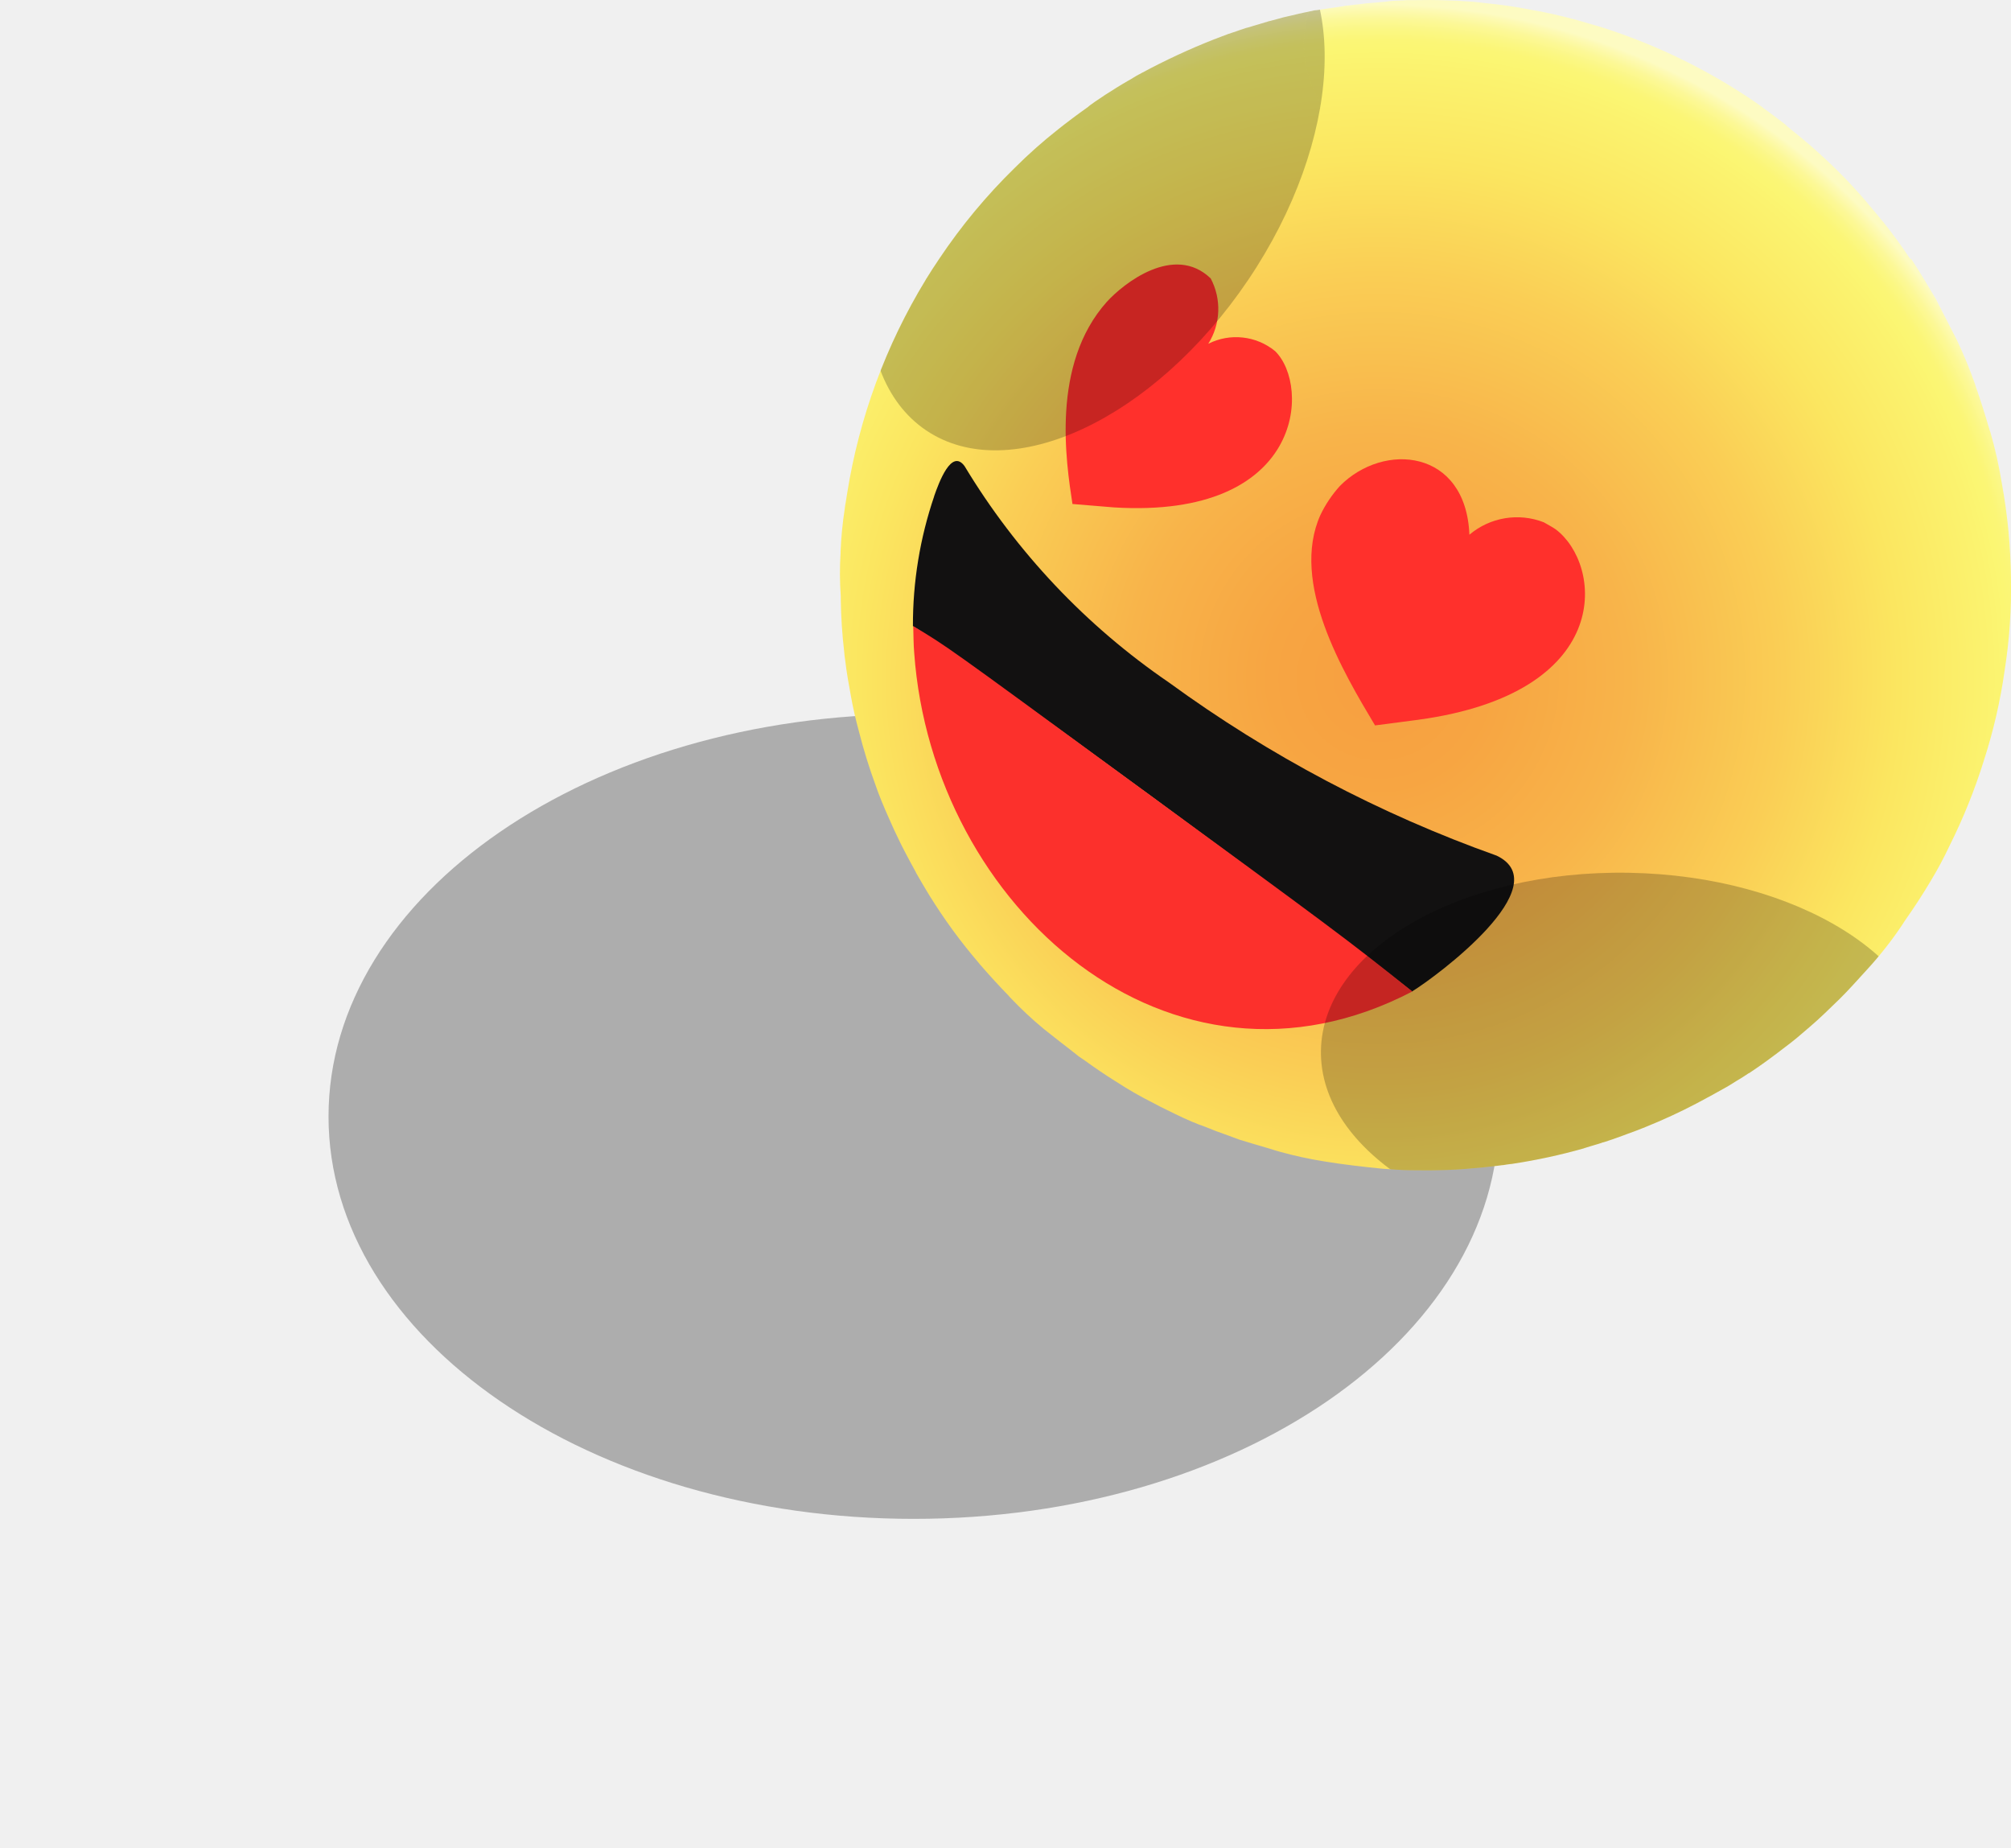
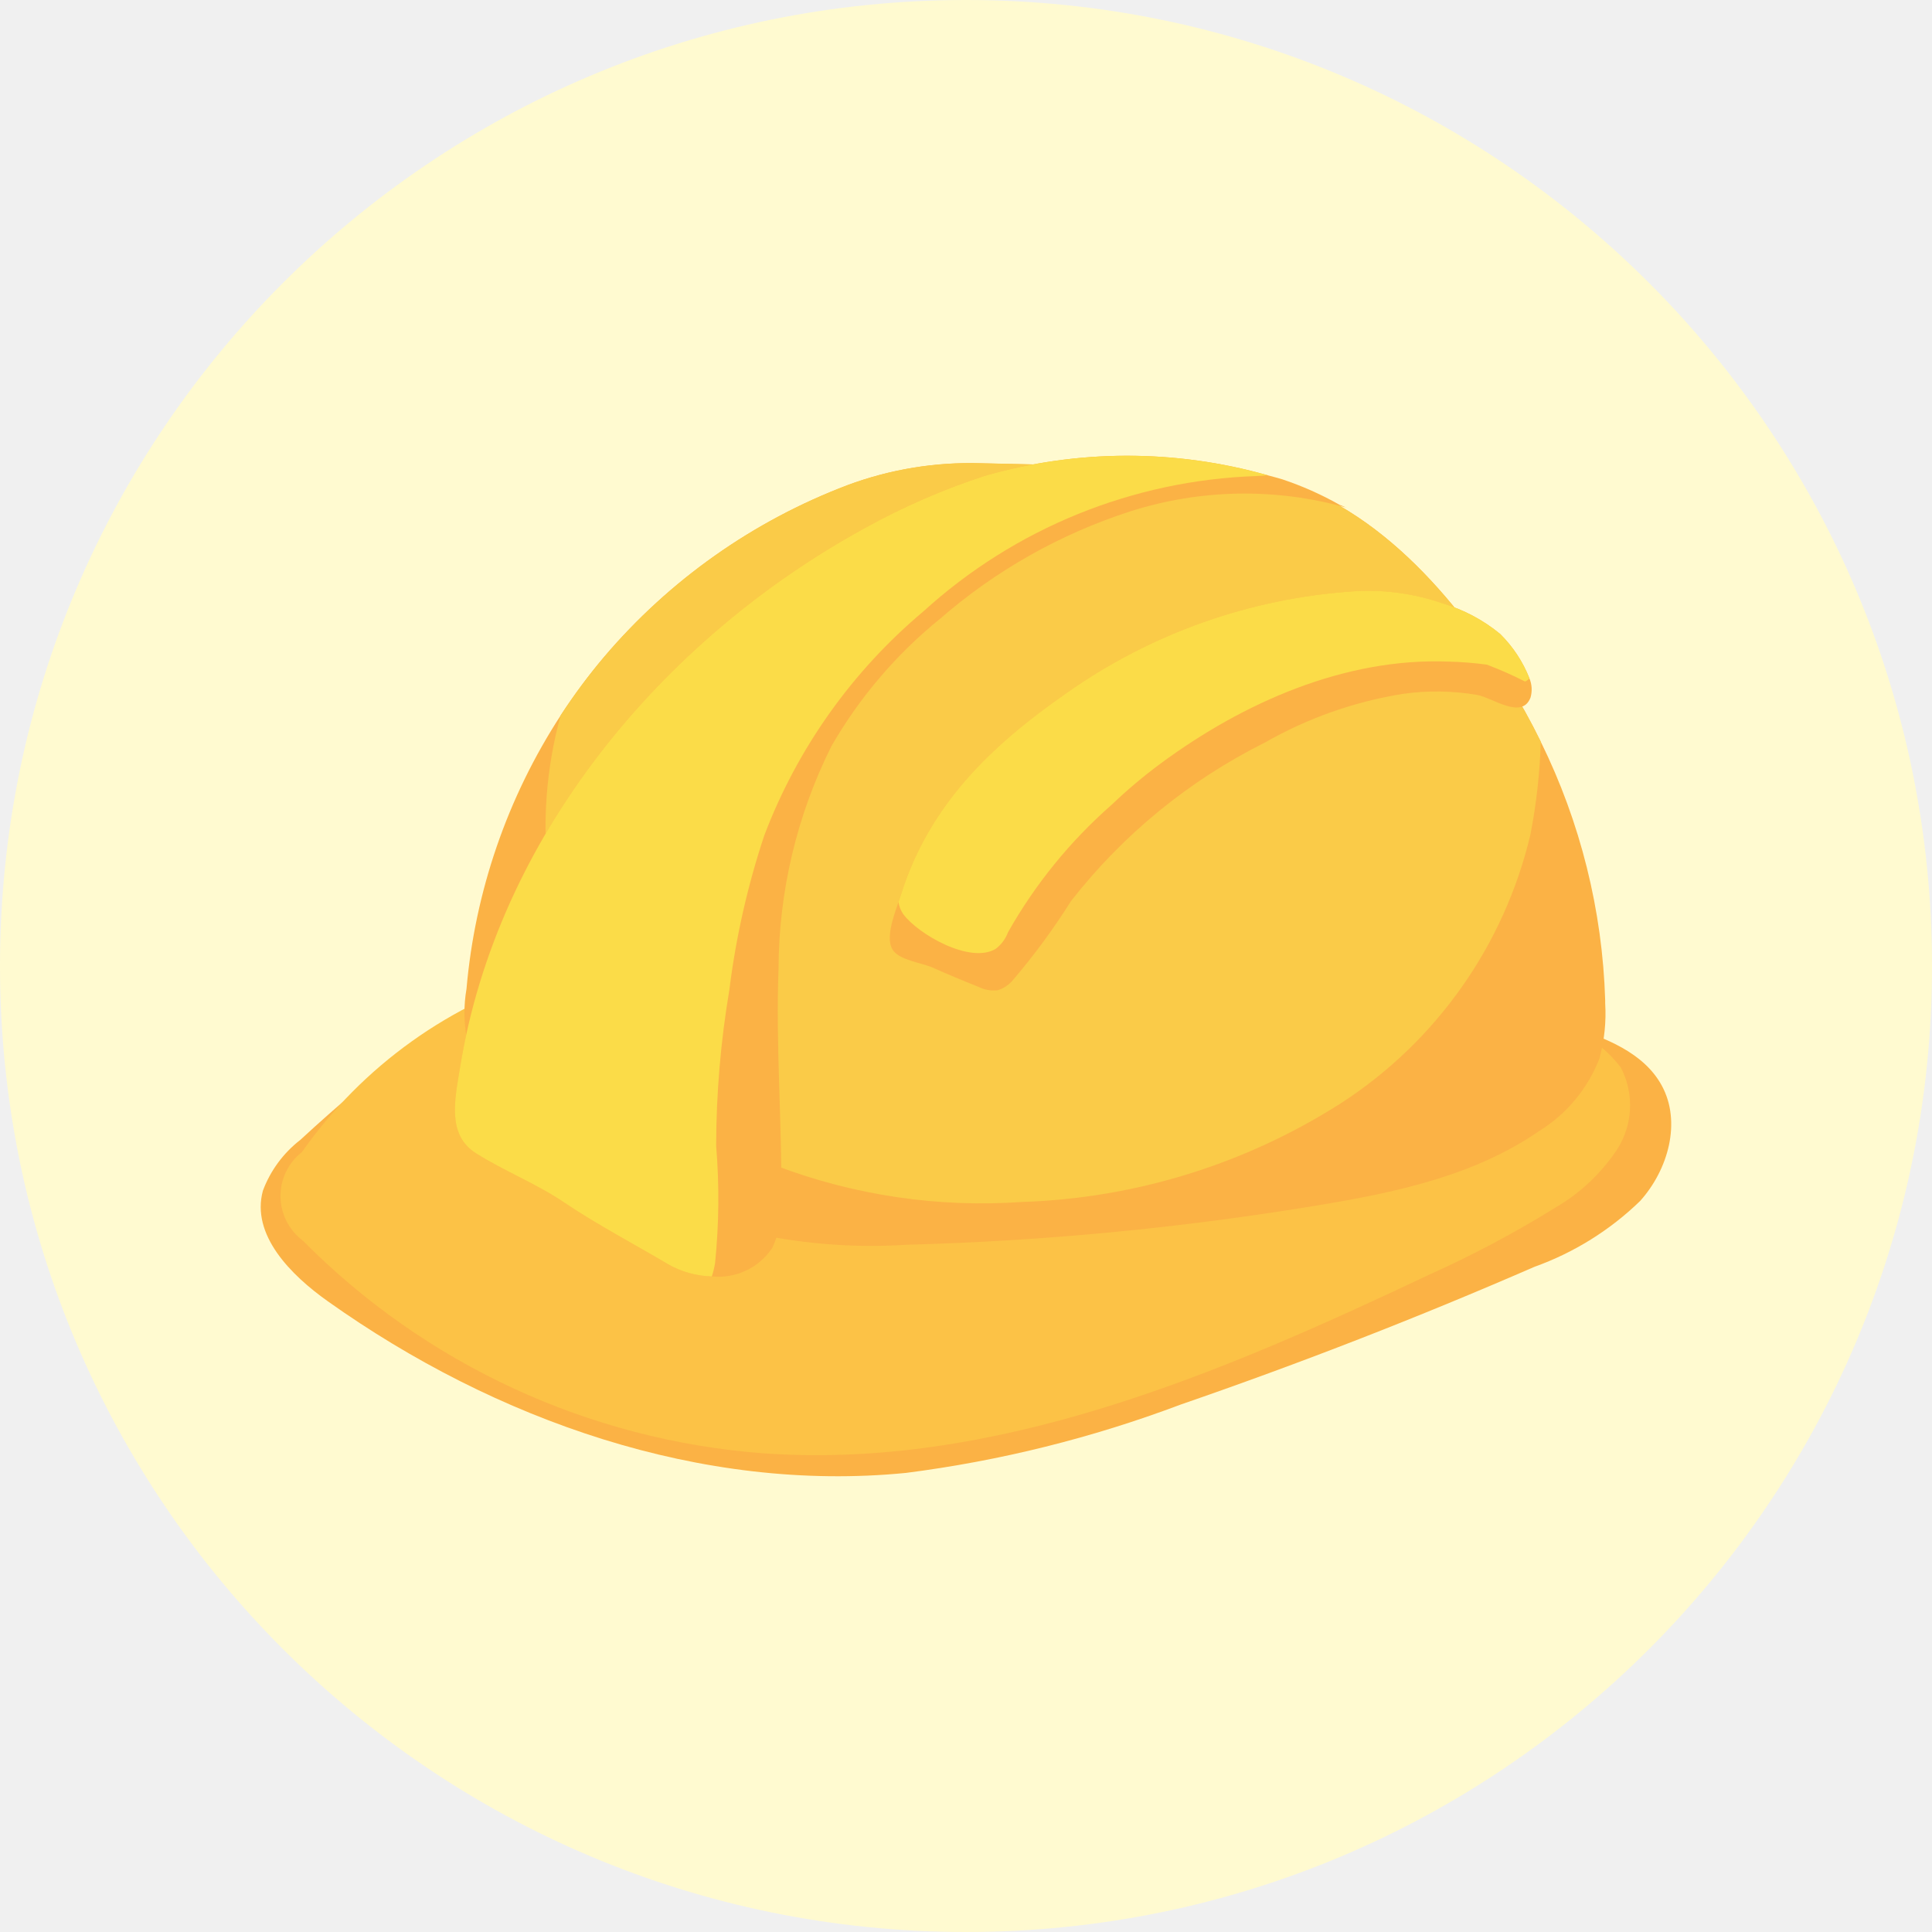
- <svg xmlns="http://www.w3.org/2000/svg" xmlns:xlink="http://www.w3.org/1999/xlink" width="82.478" height="75.758" viewBox="0 0 82.478 75.758">
-   <defs>
-     <radialGradient id="radial-gradient" cx="0.471" cy="0.58" r="0.575" gradientTransform="matrix(-0.999, -0.004, -0.004, 1, 0.933, 0.001)" gradientUnits="objectBoundingBox">
-       <stop offset="0" stop-color="#f79f40" />
-       <stop offset="0.163" stop-color="#f7a542" />
-       <stop offset="0.371" stop-color="#f8b44a" />
-       <stop offset="0.601" stop-color="#face55" />
-       <stop offset="0.771" stop-color="#fbe660" />
-       <stop offset="0.91" stop-color="#fbf36f" />
-       <stop offset="0.932" stop-color="#fbf672" />
-       <stop offset="0.947" stop-color="#fbf676" />
-       <stop offset="0.962" stop-color="#fbf783" />
-       <stop offset="0.978" stop-color="#fcf897" />
-       <stop offset="0.994" stop-color="#fdfab4" />
-       <stop offset="1" stop-color="#fdfbc2" />
-     </radialGradient>
-     <clipPath id="clip-path">
-       <path id="Trazado_116496" data-name="Trazado 116496" d="M52.65,29.84v-.06c0-.11-.03-.77-.15-1.75-.01-.09-.02-.17-.03-.26-.02-.12-.04-.25-.06-.38a23.894,23.894,0,0,0-3.15-8.77c0-.01-.01-.01-.01-.02-.17-.29-.35-.57-.54-.85h0a23.353,23.353,0,0,0-3.06-3.74,20.449,20.449,0,0,0-1.77-1.6c-.39-.32-.78-.62-1.19-.91a.265.265,0,0,1-.06-.05l-.05-.04-.21-.15c-.26-.18-.55-.37-.86-.57h0c-.01-.01-.02-.01-.03-.02-.15-.09-.3-.19-.47-.28-.07-.04-.15-.09-.22-.13s-.12-.07-.19-.11a1.092,1.092,0,0,0-.15-.08,25.413,25.413,0,0,0-2.93-1.4c-.26-.11-.47-.18-.58-.23l-.18-.07-.18-.07c-.01,0-.02-.01-.03-.01l-.04-.01-.3-.1-.04-.01c-.01,0-.03-.01-.04-.01l-.2-.07a2.759,2.759,0,0,0-.27-.08l-.23-.07c-.04-.01-.09-.03-.13-.04-.01,0-.03-.01-.04-.01s-.03-.01-.05-.01a.636.636,0,0,1-.07-.02l-.26-.07-.22-.06c-.07-.02-.14-.03-.21-.05h-.01l-.13-.03-.25-.06-.18-.04a2.049,2.049,0,0,0-.24-.05c-.01,0-.03-.01-.04-.01-.06-.01-.12-.03-.18-.04l-.11-.02-.13-.03h-.02l-.04-.01c-.02,0-.05-.01-.07-.01a1.766,1.766,0,0,1-.2-.04.6.6,0,0,0-.12-.02h0a2.068,2.068,0,0,1-.22-.04l-.19-.03c-.03-.01-.07-.01-.11-.02a.985.985,0,0,0-.17-.02,1,1,0,0,0-.16-.02l-.27-.03-.25-.03c-.03,0-.05-.01-.08-.01h-.02a1.641,1.641,0,0,0-.23-.02l-.34-.03c-.08-.01-.16-.01-.23-.02-.09-.01-.17-.01-.26-.02s-.18-.01-.27-.02A.97.97,0,0,1,29.76,7h-.37c-.48-.01-.96-.01-1.45,0-.11,0-.21,0-.31.01s-.22.01-.32.02c-.07,0-.13.01-.19.01-.16.01-.31.02-.46.04-.05,0-.11.01-.16.01-.22.02-.43.04-.64.07-.1.01-.2.02-.3.04h-.01c-.02,0-.04.01-.06.01q-.24.03-.45.06c-.11.02-.23.04-.34.05-.26.04-.47.08-.61.11-.7.14-1.38.3-2.06.5-.41.11-.77.22-1.21.38a24.021,24.021,0,0,0-5.31,2.61h0c-.17.11-.33.22-.49.33a.265.265,0,0,0-.06.05c-.28.2-.56.4-.84.61a.423.423,0,0,1-.07.05l-.02.02-.02.02c-.01.01-.02.02-.03.02s-.02.01-.03.02c-.08.06-.15.12-.23.18-.15.12-.3.24-.44.36-.08.07-.16.13-.24.2-.16.14-.32.27-.46.4l-.02.02-.02.02c-.03.03-.07.06-.1.09-.75.69-1.21,1.19-1.24,1.22-.23.25-.46.51-.69.77-.16.19-.33.38-.5.59-.01.01-.02.03-.04.04l-.03.03c-.34.42-.69.89-1.08,1.46l-.01.01-.01.01c-.01.01-.01.02-.02.02-.18.26-.36.55-.54.86-.16.26-.32.52-.46.75l-.46.88c-.15.29-.29.56-.42.82a16.758,16.758,0,0,0-.76,1.82h0v.01c-.22.6-.42,1.23-.6,1.84l-.01.02a.037.037,0,0,1-.01.03,17.968,17.968,0,0,0-.5,2.13,23.506,23.506,0,0,0-.17,7.66,22.794,22.794,0,0,0,.82,3.68,23.944,23.944,0,0,0,1.38,3.51,15.311,15.311,0,0,0,.75,1.42c.32.56.68,1.11,1.06,1.66.04.07.09.13.13.2a16,16,0,0,0,1.39,1.8c.34.37.78.88,1.14,1.24s.83.82,1.22,1.15h0c.42.37.6.53.99.83q.72.585,1.47,1.08h.01c.16.11.32.22.49.32.19.12.38.24.55.34.09.05.22.13.36.21a.573.573,0,0,1,.07.04c.15.09.33.18.52.29.04.02.09.05.13.07a22.789,22.789,0,0,0,2.12,1c.18.07.42.17.7.28l.24.09.42.15.3.1.11.03c.01,0,.01,0,.02.01l.16.05a2.759,2.759,0,0,0,.27.08l.26.08c.01,0,.02,0,.02.01a22.1,22.1,0,0,0,2.96.66l.09.01c.08.01.17.03.27.04h.03l.23.03.53.06c.24.03.56.05.79.07s.49.03.74.04h.02c.13.01.25.01.37.01.33.01.77,0,1.1.01s.79-.03,1.13-.05c.72-.06,1.68-.17,2.39-.28a18.747,18.747,0,0,0,1.84-.38c.14-.04.28-.08.43-.12.43-.12.87-.25,1.24-.36l.43-.16c.35-.12.69-.25,1.03-.38l.17-.06c.4-.15.89-.38,1.32-.59.19-.09.37-.18.55-.28a15.71,15.71,0,0,0,1.56-.88c.02-.01.03-.02.05-.03.41-.26.82-.52,1.22-.81.09-.06.18-.12.26-.17l.44-.34c.12-.09.23-.18.35-.27l.66-.52a14.289,14.289,0,0,0,1.37-1.26l.03-.03.07-.07c.35-.35.74-.77,1.2-1.29a.138.138,0,0,0,.03-.04h0a20.958,20.958,0,0,0,2.02-2.71c.01-.01.01-.02.02-.03.19-.3.38-.61.57-.95v-.01h0c.08-.14.16-.29.24-.44.11-.2.22-.41.31-.59l.09-.18c.16-.32.31-.65.47-.99.21-.47.41-.94.56-1.36h0c.26-.7.5-1.44.71-2.23.13-.48.25-.96.33-1.41.1-.48.18-.98.25-1.5.02-.12.03-.23.05-.34.08-.69.14-1.41.16-2.14v-.13C52.68,31.04,52.68,30.45,52.65,29.84Z" transform="translate(-4.654 -6.992)" />
-     </clipPath>
-     <linearGradient id="linear-gradient" x1="-0.166" y1="-323.933" x2="-1.166" y2="-323.933" gradientUnits="objectBoundingBox">
-       <stop offset="0" stop-color="#19b79c" />
-       <stop offset="0.405" stop-color="#1dbb9e" />
-       <stop offset="0.825" stop-color="#2ac8a3" />
-       <stop offset="0.997" stop-color="#31cfa6" />
-     </linearGradient>
-     <linearGradient id="linear-gradient-2" x1="-2.106" y1="-363.238" x2="-3.08" y2="-363.238" xlink:href="#linear-gradient" />
-     <clipPath id="clip-path-2">
-       <path id="Trazado_116504" data-name="Trazado 116504" d="M4.652,29.65v-.06a15.757,15.757,0,0,1,.17-1.74,2.335,2.335,0,0,1,.04-.26c.02-.12.04-.25.06-.38a24.088,24.088,0,0,1,3.22-8.75c0-.01.01-.01.01-.02.18-.29.36-.57.55-.85h0a23.39,23.39,0,0,1,3.09-3.72,20.134,20.134,0,0,1,1.78-1.58q.585-.465,1.2-.9a.265.265,0,0,0,.06-.05l.05-.04.21-.15c.26-.18.55-.37.86-.56h0c.01-.01.02-.01.03-.02.15-.09.31-.19.47-.28a2.53,2.53,0,0,0,.22-.13c.06-.04.12-.07.19-.11.05-.03.1-.05.15-.08a27.308,27.308,0,0,1,2.95-1.37c.26-.1.47-.18.58-.22l.18-.06.18-.06c.01,0,.02-.01.03-.01l.05-.02.3-.1.04-.01c.01,0,.03-.01.04-.01l.2-.06c.08-.02.19-.06.27-.08l.23-.07a.647.647,0,0,0,.13-.04c.01,0,.03-.01.04-.01s.03-.01.05-.01a.637.637,0,0,0,.07-.02l.26-.07.22-.06c.07-.02.14-.03.21-.05h.01l.13-.03c.08-.02.18-.04.25-.06l.18-.04c.08-.02.16-.03.24-.05.01,0,.03-.01.04-.01a1.163,1.163,0,0,0,.18-.04l.11-.01.13-.02h.02l.04-.01c.02,0,.05-.01.07-.01l.2-.03c.04-.01.09-.01.13-.02h0l.22-.03.19-.03a.516.516,0,0,0,.11-.02.985.985,0,0,1,.17-.02c.06-.01.11-.01.16-.02l.27-.03.25-.03c.03,0,.05-.01.08-.01h.02c.07-.01.15-.01.23-.02l.34-.03c.08-.01.16-.01.23-.02a1.569,1.569,0,0,1,.24-.03,2.437,2.437,0,0,1,.27-.01.86.86,0,0,1,.16-.01l.15-.01h.24c.49-.01.97-.01,1.45.01.11,0,.21.01.31.01s.22.01.32.02c.07,0,.13.01.19.01.16.01.31.02.46.04.05.01.11.01.16.02.22.02.43.05.64.07.1.01.2.03.3.04h.01c.02,0,.04.01.06.01.16.02.31.05.45.07l.34.06c.26.05.47.09.6.11.69.14,1.38.31,2.06.52.41.11.76.23,1.21.39a24.178,24.178,0,0,1,5.28,2.65h0c.16.11.33.22.49.34a.265.265,0,0,1,.06.05c.28.2.56.41.83.62a.424.424,0,0,0,.07.05l.02.02.02.02.03.03c.01.01.02.01.02.02.08.06.15.12.22.18.15.12.3.24.44.36.08.07.16.14.24.2.16.14.31.28.46.41l.02.02.02.02c.03.03.07.06.1.09.75.69,1.2,1.2,1.23,1.23.23.25.46.51.68.78.16.19.32.38.49.59.01.01.02.03.04.04l.02.03c.33.42.69.89,1.07,1.47l.04.01.01.01c.01.01.01.02.02.02.17.26.36.56.54.86.16.26.31.53.45.75l.45.88c.15.29.29.56.42.82a18.431,18.431,0,0,1,.75,1.83h0v.01c.21.6.41,1.23.59,1.85l.01.02a.037.037,0,0,0,.01.03,17.59,17.59,0,0,1,.48,2.14,22.71,22.71,0,0,1,.37,3.87,21.465,21.465,0,0,1-.26,3.8,21.96,21.96,0,0,1-.85,3.68,23.286,23.286,0,0,1-1.41,3.5,15.244,15.244,0,0,1-.76,1.42c-.33.56-.69,1.11-1.07,1.65-.04.07-.09.13-.13.2a15.2,15.2,0,0,1-1.41,1.79c-.34.37-.79.88-1.15,1.23s-.84.82-1.22,1.14h0c-.43.37-.6.52-1,.82-.49.38-.98.74-1.48,1.07H41.9c-.16.11-.32.21-.49.31-.19.12-.38.24-.55.33-.09.05-.22.12-.36.2a.574.574,0,0,0-.07.04c-.15.08-.33.18-.52.28-.04.02-.09.05-.13.07a23.108,23.108,0,0,1-2.12.98c-.18.07-.42.17-.71.27l-.24.09-.42.15-.3.1-.11.03c-.01,0-.01,0-.02.01l-.16.05c-.08.02-.19.06-.27.08l-.26.08c-.01,0-.02,0-.02.01a23.962,23.962,0,0,1-2.96.64l-.09.01c-.08.01-.17.02-.27.04H31.8l-.23.03-.53.06c-.24.02-.56.05-.79.07s-.49.03-.74.04h-.02c-.13,0-.25.01-.37.01-.33.01-.77,0-1.1,0s-.79-.04-1.13-.06c-.72-.07-1.68-.18-2.39-.3a16.281,16.281,0,0,1-1.84-.4c-.14-.04-.28-.08-.43-.13-.43-.12-.87-.26-1.24-.37l-.43-.16c-.35-.12-.69-.25-1.03-.39l-.17-.06c-.4-.15-.88-.38-1.32-.6-.19-.09-.37-.18-.55-.28a15.612,15.612,0,0,1-1.55-.89.219.219,0,0,0-.05-.03c-.41-.26-.81-.53-1.21-.82-.09-.06-.17-.12-.25-.17L14,49.97c-.12-.09-.23-.18-.35-.27l-.66-.52a15.233,15.233,0,0,1-1.36-1.27l-.03-.03-.06-.07c-.34-.35-.74-.78-1.19-1.3a.138.138,0,0,1-.03-.04h0a21.889,21.889,0,0,1-2-2.73c-.01-.01-.01-.02-.02-.03-.18-.3-.37-.61-.56-.95v-.01h0c-.08-.14-.16-.29-.24-.44-.11-.21-.22-.41-.31-.59l-.09-.18c-.16-.32-.31-.65-.46-.99-.21-.47-.41-.95-.55-1.36h0a22.441,22.441,0,0,1-.69-2.23c-.13-.48-.24-.96-.32-1.41-.09-.49-.18-.98-.24-1.5-.02-.12-.03-.23-.04-.34a21.166,21.166,0,0,1-.14-2.14v-.13A13.347,13.347,0,0,1,4.652,29.65Z" transform="translate(-4.627 -6.983)" fill="url(#radial-gradient)" />
-     </clipPath>
-   </defs>
-   <g id="Grupo_157926" data-name="Grupo 157926" transform="translate(13.474)">
-     <ellipse id="Elipse_4737" data-name="Elipse 4737" cx="24" cy="16.5" rx="24" ry="16.5" transform="translate(0 29.284)" fill="#0b0b0b" opacity="0.292" style="mix-blend-mode: multiply;isolation: isolate" />
-     <path id="Trazado_116493" data-name="Trazado 116493" d="M4.652,29.65v-.06a15.757,15.757,0,0,1,.17-1.74,2.335,2.335,0,0,1,.04-.26c.02-.12.04-.25.06-.38a24.088,24.088,0,0,1,3.22-8.75c0-.01.01-.01.01-.02.18-.29.36-.57.55-.85h0a23.39,23.39,0,0,1,3.09-3.72,20.134,20.134,0,0,1,1.78-1.58q.585-.465,1.2-.9a.265.265,0,0,0,.06-.05l.05-.04.21-.15c.26-.18.55-.37.86-.56h0c.01-.01.02-.01.03-.02.15-.09.31-.19.47-.28a2.53,2.53,0,0,0,.22-.13c.06-.04.12-.07.19-.11.05-.03.1-.05.15-.08a27.308,27.308,0,0,1,2.95-1.37c.26-.1.47-.18.58-.22l.18-.06.18-.06c.01,0,.02-.01.03-.01l.05-.02.3-.1.04-.01c.01,0,.03-.01.04-.01l.2-.06c.08-.02.19-.06.27-.08l.23-.07a.647.647,0,0,0,.13-.04c.01,0,.03-.01.04-.01s.03-.01.05-.01a.637.637,0,0,0,.07-.02l.26-.07.22-.06c.07-.02.14-.03.21-.05h.01l.13-.03c.08-.02.18-.04.25-.06l.18-.04c.08-.02.16-.03.24-.05.01,0,.03-.01.04-.01a1.163,1.163,0,0,0,.18-.04l.11-.01.13-.02h.02l.04-.01c.02,0,.05-.01.07-.01l.2-.03c.04-.01.09-.01.13-.02h0l.22-.03.19-.03a.516.516,0,0,0,.11-.02.985.985,0,0,1,.17-.02c.06-.01.11-.01.16-.02l.27-.03.25-.03c.03,0,.05-.01.08-.01h.02c.07-.01.15-.01.23-.02l.34-.03c.08-.01.16-.01.23-.02a1.569,1.569,0,0,1,.24-.03,2.437,2.437,0,0,1,.27-.01.86.86,0,0,1,.16-.01l.15-.01h.24c.49-.01.97-.01,1.45.01.11,0,.21.01.31.01s.22.01.32.02c.07,0,.13.01.19.01.16.01.31.02.46.04.05.01.11.01.16.02.22.02.43.05.64.07.1.01.2.03.3.04h.01c.02,0,.04.01.06.01.16.02.31.05.45.07l.34.06c.26.05.47.09.6.11.69.14,1.38.31,2.06.52.41.11.76.23,1.21.39a24.178,24.178,0,0,1,5.28,2.65h0c.16.11.33.22.49.34a.265.265,0,0,1,.06.05c.28.2.56.41.83.62a.424.424,0,0,0,.07.05l.02.02.02.02.03.03c.01.01.02.01.02.02.08.06.15.12.22.18.15.12.3.24.44.36.08.07.16.14.24.2.16.14.31.28.46.41l.02.02.02.02c.03.03.07.06.1.09.75.69,1.2,1.2,1.23,1.23.23.25.46.51.68.78.16.19.32.38.49.59.01.01.02.03.04.04l.02.03c.33.42.69.89,1.07,1.47l.04.01.01.01c.01.01.01.02.02.02.17.26.36.56.54.86.16.26.31.53.45.75l.45.88c.15.29.29.56.42.82a18.431,18.431,0,0,1,.75,1.83h0v.01c.21.6.41,1.23.59,1.85l.01.02a.037.037,0,0,0,.01.03,17.59,17.59,0,0,1,.48,2.14,22.71,22.71,0,0,1,.37,3.87,21.465,21.465,0,0,1-.26,3.8,21.96,21.96,0,0,1-.85,3.68,23.286,23.286,0,0,1-1.41,3.5,15.244,15.244,0,0,1-.76,1.42c-.33.56-.69,1.11-1.07,1.65-.04.07-.09.13-.13.2a15.2,15.2,0,0,1-1.41,1.79c-.34.37-.79.88-1.15,1.23s-.84.82-1.22,1.14h0c-.43.37-.6.52-1,.82-.49.38-.98.74-1.48,1.07H41.9c-.16.11-.32.21-.49.31-.19.12-.38.24-.55.33-.09.05-.22.12-.36.2a.574.574,0,0,0-.07.04c-.15.08-.33.18-.52.28-.04.02-.09.05-.13.07a23.108,23.108,0,0,1-2.12.98c-.18.07-.42.17-.71.27l-.24.09-.42.15-.3.1-.11.03c-.01,0-.01,0-.02.01l-.16.05c-.08.02-.19.06-.27.08l-.26.08c-.01,0-.02,0-.02.01a23.962,23.962,0,0,1-2.96.64l-.09.01c-.08.01-.17.02-.27.04H31.8l-.23.03-.53.06c-.24.02-.56.05-.79.07s-.49.03-.74.04h-.02c-.13,0-.25.01-.37.01-.33.01-.77,0-1.1,0s-.79-.04-1.13-.06c-.72-.07-1.68-.18-2.39-.3a16.281,16.281,0,0,1-1.84-.4c-.14-.04-.28-.08-.43-.13-.43-.12-.87-.26-1.24-.37l-.43-.16c-.35-.12-.69-.25-1.03-.39l-.17-.06c-.4-.15-.88-.38-1.32-.6-.19-.09-.37-.18-.55-.28a15.612,15.612,0,0,1-1.55-.89.219.219,0,0,0-.05-.03c-.41-.26-.81-.53-1.21-.82-.09-.06-.17-.12-.25-.17L14,49.97c-.12-.09-.23-.18-.35-.27l-.66-.52a15.233,15.233,0,0,1-1.36-1.27l-.03-.03-.06-.07c-.34-.35-.74-.78-1.19-1.3a.138.138,0,0,1-.03-.04h0a21.889,21.889,0,0,1-2-2.73c-.01-.01-.01-.02-.02-.03-.18-.3-.37-.61-.56-.95v-.01h0c-.08-.14-.16-.29-.24-.44-.11-.21-.22-.41-.31-.59l-.09-.18c-.16-.32-.31-.65-.46-.99-.21-.47-.41-.95-.55-1.36h0a22.441,22.441,0,0,1-.69-2.23c-.13-.48-.24-.96-.32-1.41-.09-.49-.18-.98-.24-1.5-.02-.12-.03-.23-.04-.34a21.166,21.166,0,0,1-.14-2.14v-.13A13.347,13.347,0,0,1,4.652,29.65Z" transform="translate(16.349 -6.983)" fill="url(#radial-gradient)" />
-     <g id="Grupo_86225" data-name="Grupo 86225" transform="translate(20.955 0.009)" clip-path="url(#clip-path)">
-       <path id="Trazado_116494" data-name="Trazado 116494" d="M50.67,21.64a4.37,4.37,0,0,1,.18-.46C50.8,21.33,50.74,21.48,50.67,21.64Z" transform="translate(-48.844 -6.992)" fill="url(#linear-gradient)" />
-       <path id="Trazado_116495" data-name="Trazado 116495" d="M4.7,34.92c.03-.14.05-.28.08-.41C4.75,34.65,4.73,34.79,4.7,34.92Z" transform="translate(43.196 -6.992)" fill="url(#linear-gradient-2)" />
-     </g>
-     <path id="Trazado_116497" data-name="Trazado 116497" d="M25.873,27.33A16.375,16.375,0,0,0,25,32.66c2.26,1.39,16.97,12.2,20.47,14.98,1.03-.63,6.02-4.35,3.47-5.57a52.925,52.925,0,0,1-13.44-7.1,28.664,28.664,0,0,1-8.38-8.87c-.54-.75-1.06.69-1.25,1.23" transform="translate(-1.032 -6.983)" fill="#121111" />
-     <path id="Trazado_116499" data-name="Trazado 116499" d="M29.22,33.76c.75,10.43,10.52,19.05,20.43,13.88-2.65-2.12-3.33-2.62-11.66-8.71-7.45-5.46-7.45-5.46-8.81-6.27.01.33.01.77.04,1.1" transform="translate(-5.199 -6.983)" fill="#fc302c" />
-     <g id="Grupo_86231" data-name="Grupo 86231" transform="translate(40.307 18.833)">
-       <path id="Trazado_116501" data-name="Trazado 116501" d="M22.473,28.1c-1.25,2.78.93,6.44,2.24,8.63.65-.09,1.52-.19,2.17-.29,7.67-1.22,7.14-6.32,5.24-7.75-.14-.1-.34-.2-.49-.29a3.024,3.024,0,0,0-3.05.51c-.14-3.51-3.51-3.82-5.31-2a4.969,4.969,0,0,0-.8,1.19" transform="translate(-22.099 -25.816)" fill="#ff302c" />
-     </g>
-     <g id="Grupo_86232" data-name="Grupo 86232" transform="translate(30.232 10.846)">
-       <path id="Trazado_116503" data-name="Trazado 116503" d="M35.806,19.36c-2.3,2.57-1.67,6.58-1.41,8.29.51.04,1.19.1,1.7.14,7.78.48,8.08-4.98,6.61-6.41a2.529,2.529,0,0,0-2.74-.3,2.679,2.679,0,0,0,.1-2.68c-1.5-1.44-3.58.21-4.26.96" transform="translate(-34.117 -17.829)" fill="#ff302c" />
-     </g>
-     <g id="Enmascarar_grupo_59" data-name="Enmascarar grupo 59" transform="translate(20.976 0)" clip-path="url(#clip-path-2)">
-       <g id="Grupo_86233" data-name="Grupo 86233" transform="translate(-2.683 -7.272)" opacity="0.561" style="mix-blend-mode: multiply;isolation: isolate">
-         <g id="Grupo_86230" data-name="Grupo 86230" transform="translate(0)">
-           <ellipse id="Elipse_4734" data-name="Elipse 4734" cx="12.5" cy="7.5" rx="12.5" ry="7.5" transform="translate(21.707 1.557)" fill="#fff" opacity="0.743" />
-           <ellipse id="Elipse_4735" data-name="Elipse 4735" cx="12.5" cy="7.5" rx="12.5" ry="7.5" transform="translate(26.415 8.388) rotate(124)" opacity="0.387" />
-           <ellipse id="Elipse_4736" data-name="Elipse 4736" cx="12.5" cy="7.5" rx="12.5" ry="7.5" transform="matrix(-1, -0.017, 0.017, -1, 47.282, 58.274)" opacity="0.387" />
+ <svg xmlns="http://www.w3.org/2000/svg" width="96" height="96" viewBox="0 0 96 96">
+   <g id="Grupo_1070239" data-name="Grupo 1070239" transform="translate(-921.333 -418)">
+     <g id="Grupo_1070349" data-name="Grupo 1070349">
+       <g id="Grupo_246409" data-name="Grupo 246409" transform="translate(-430 123)">
+         <circle id="Elipse_4282" data-name="Elipse 4282" cx="48" cy="48" r="48" transform="translate(1351.333 295)" fill="#fffad0" />
+       </g>
+       <g id="Grupo_1070244" data-name="Grupo 1070244" transform="translate(930.656 431.369)">
+         <g id="Grupo_1070348" data-name="Grupo 1070348" transform="translate(3.63 9.271)">
+           <path id="Trazado_814734" data-name="Trazado 814734" d="M14.829,149.963a5.722,5.722,0,0,0-1.843,2.51c-.6,2.191,1.376,4.188,3.229,5.5,8.319,5.91,18.568,9.527,28.724,8.525A60.437,60.437,0,0,0,58.594,163.1q8.92-3.076,17.58-6.845a14.621,14.621,0,0,0,5.246-3.27c1.388-1.545,2.068-3.922,1.069-5.744-.9-1.64-2.827-2.38-4.613-2.939a97.8,97.8,0,0,0-51.72-1.753,12.575,12.575,0,0,0-5.481,2.487q-3.034,2.329-5.846,4.929" transform="translate(-12.875 -115.95)" fill="#fbb245" />
+           <path id="Trazado_814735" data-name="Trazado 814735" d="M18.449,150.171a2.768,2.768,0,0,0,.038,4.392A36.012,36.012,0,0,0,41.33,165.135c11.549.839,22.7-3.931,33.165-8.888a52.979,52.979,0,0,0,6.219-3.306,9.292,9.292,0,0,0,3.085-2.9,4.054,4.054,0,0,0,.189-4.066,5.844,5.844,0,0,0-3.034-2.1,45.59,45.59,0,0,0-5.3-1.724,85.4,85.4,0,0,0-14.636-2.084c-10.067-.806-20.358-1.368-30.123,1.213a23.076,23.076,0,0,0-12.45,8.895" transform="translate(-16.4 -115.564)" fill="#fcc246" />
+           <path id="Trazado_814736" data-name="Trazado 814736" d="M114.7,64.077a7.351,7.351,0,0,1-3,3.641c-3.209,2.226-7.157,3.066-11.008,3.7a149.3,149.3,0,0,1-20.451,1.96,27.57,27.57,0,0,1-7.413-.534,30.372,30.372,0,0,1-7.079-3.12A54.683,54.683,0,0,1,60.958,66.9a6.819,6.819,0,0,1-1.715-1.535,6.939,6.939,0,0,1-.855-4.7,29.66,29.66,0,0,1,4.68-13.591,28.958,28.958,0,0,1,2.155-2.9,29.66,29.66,0,0,1,12.086-8.535,17.463,17.463,0,0,1,6.647-1.092l9.335.209a28.7,28.7,0,0,1,4.068.284c5.627.934,9.893,5.788,12.786,10.416a32.358,32.358,0,0,1,1.624,2.928,31.223,31.223,0,0,1,3.2,12.841c0,.052,0,.1,0,.154a8.4,8.4,0,0,1-.276,2.705" transform="translate(-48.161 -34.166)" fill="#fbb245" />
+           <path id="Trazado_814737" data-name="Trazado 814737" d="M125.647,48.378a28.365,28.365,0,0,1-.511,4.6,21.9,21.9,0,0,1-9.429,13.373,31.352,31.352,0,0,1-15.837,4.9,28.81,28.81,0,0,1-12.218-1.8,18.519,18.519,0,0,1-9.324-7.882,16.746,16.746,0,0,1-1.971-6.321,20.95,20.95,0,0,1,.589-8.178,29.028,29.028,0,0,1,2.155-2.9,29.659,29.659,0,0,1,12.086-8.535,17.465,17.465,0,0,1,6.647-1.092l9.335.209a28.759,28.759,0,0,1,4.068.284c5.627.934,9.893,5.788,12.786,10.416a32.31,32.31,0,0,1,1.625,2.928" transform="translate(-62.04 -34.166)" fill="#facb48" />
+           <path id="Trazado_814738" data-name="Trazado 814738" d="M100.324,35.467a18.684,18.684,0,0,0-10.757.188,27.035,27.035,0,0,0-9.44,5.333,22.765,22.765,0,0,0-5.4,6.332A24.914,24.914,0,0,0,72.1,58.4c-.144,3.826.18,7.655.138,11.483a4.787,4.787,0,0,1-.456,2.377,3.211,3.211,0,0,1-2.995,1.406,4.622,4.622,0,0,1-2.164-.6c-1.724-1.024-3.538-1.97-5.2-3.091-1.379-.93-2.943-1.535-4.359-2.429-1.456-.92-1.039-2.7-.791-4.241,1.845-11.433,9.976-21.284,20.14-26.836a33.961,33.961,0,0,1,5.935-2.581,25.573,25.573,0,0,1,14.065-.028q.362.094.721.2a16.087,16.087,0,0,1,2.843,1.265,3.033,3.033,0,0,1,.349.15" transform="translate(-46.368 -32.882)" fill="#fbb245" />
+           <path id="Trazado_814739" data-name="Trazado 814739" d="M184.462,68.252c-.43,1.119-1.881.007-2.656-.131a11.958,11.958,0,0,0-3.7-.05A20.338,20.338,0,0,0,171.24,70.5a28.161,28.161,0,0,0-9.607,7.86,33.664,33.664,0,0,1-2.895,3.936,1.586,1.586,0,0,1-.752.5,1.713,1.713,0,0,1-.973-.177q-1.148-.455-2.276-.955c-.533-.236-1.6-.352-1.955-.856-.381-.543.012-1.64.274-2.391.047-.135.091-.259.124-.366,1.388-4.443,4.472-7.412,8.224-10.018a27.933,27.933,0,0,1,14.266-5.056,11.234,11.234,0,0,1,4.427.6,8.1,8.1,0,0,1,2.856,1.517,6.4,6.4,0,0,1,1.456,2.206,1.44,1.44,0,0,1,.054.948" transform="translate(-121.364 -56.231)" fill="#fbb245" />
+           <path id="Trazado_814740" data-name="Trazado 814740" d="M185.91,67.3a.619.619,0,0,1-.221.156,18.045,18.045,0,0,0-1.9-.84,17.345,17.345,0,0,0-1.884-.15c-5.156-.208-10.222,2.036-14.314,5.058a24.9,24.9,0,0,0-2.439,2.053A24.341,24.341,0,0,0,160,79.915a1.831,1.831,0,0,1-.605.818c-1.258.781-3.867-.722-4.6-1.719a1.428,1.428,0,0,1-.239-.6c.047-.134.091-.259.124-.366,1.388-4.443,4.472-7.412,8.224-10.018a27.935,27.935,0,0,1,14.266-5.057,11.234,11.234,0,0,1,4.427.6,8.1,8.1,0,0,1,2.856,1.517A6.4,6.4,0,0,1,185.91,67.3" transform="translate(-122.865 -56.231)" fill="#fbdc48" />
+           <path id="Trazado_814741" data-name="Trazado 814741" d="M96.411,33.855c-.185.019-.376.034-.574.042A25.879,25.879,0,0,0,79.3,40.62a27.1,27.1,0,0,0-7.91,11.139,40,40,0,0,0-1.734,7.671A47.18,47.18,0,0,0,69,67.176,31.655,31.655,0,0,1,68.947,73a4.252,4.252,0,0,1-.162.666,4.622,4.622,0,0,1-2.164-.6c-1.724-1.024-3.538-1.97-5.2-3.092-1.379-.929-2.943-1.535-4.359-2.429-1.456-.92-1.039-2.7-.791-4.241,1.845-11.433,9.976-21.284,20.14-26.836a33.968,33.968,0,0,1,5.935-2.581,25.573,25.573,0,0,1,14.065-.028" transform="translate(-46.368 -32.882)" fill="#fbdc48" />
        </g>
      </g>
    </g>
  </g>
</svg>
